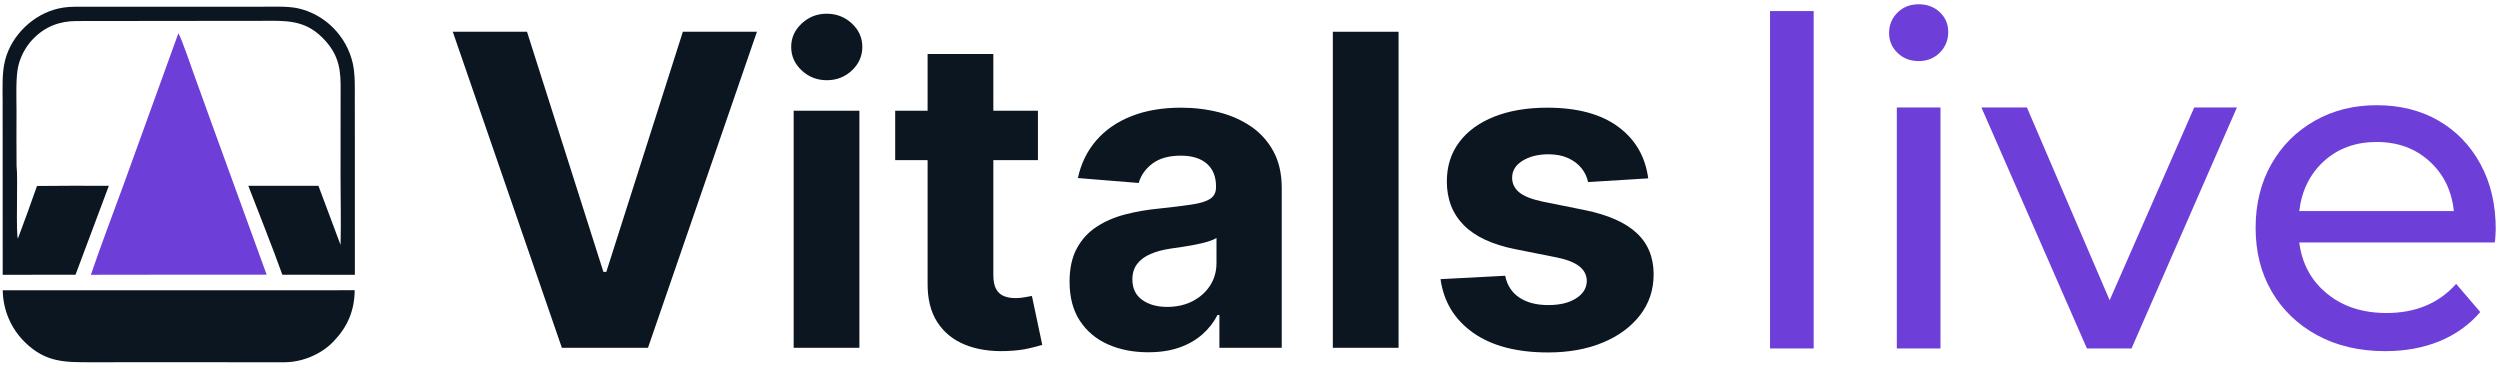
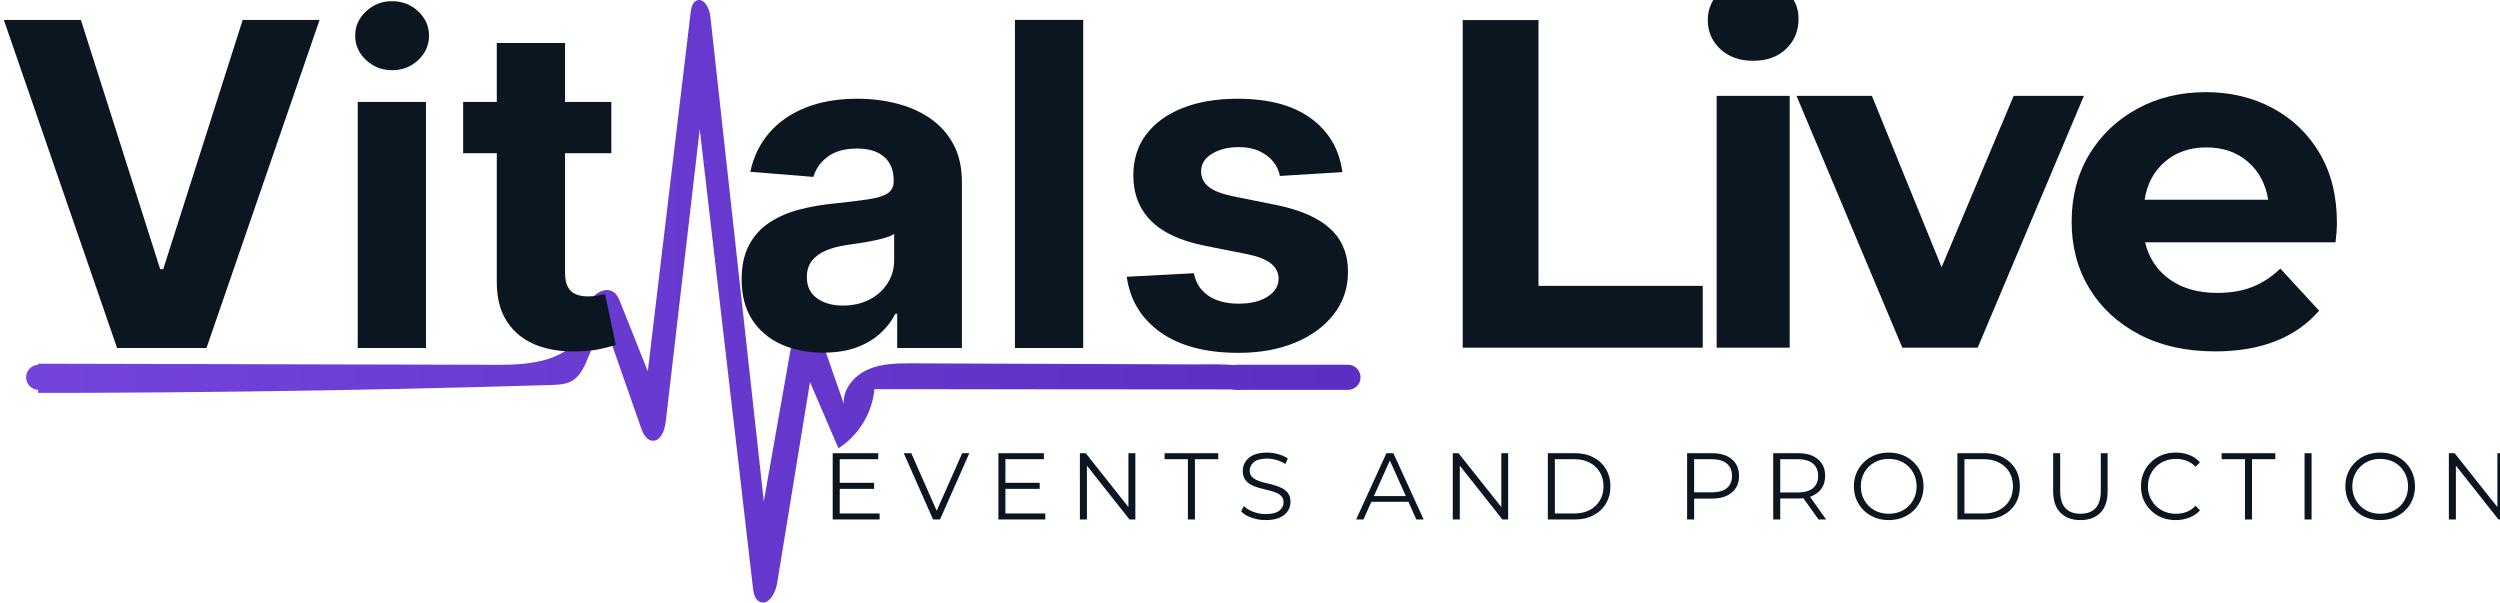
- <svg xmlns="http://www.w3.org/2000/svg" viewBox="0 -13 2583 381" role="img" aria-label="Vitals Live">
-   <g transform="translate(0 -8.5) scale(5.8125)">
-     <g transform="scale(0.105611) translate(-345.2 -1093.7)">
-       <path fill="#0B1620" d="M 349.745 1548.9 L 349.655 1322.86 L 349.629 1257.64 C 349.637 1235.04 348.202 1208.87 353.903 1187.22 C 364.976 1145.18 401.372 1110.23 443.74 1100.64 C 455.761 1097.91 466.064 1097.71 478.313 1097.68 L 722.342 1097.71 L 788.523 1097.65 C 806.327 1097.62 829.609 1096.69 846.531 1100.3 C 869.034 1105.34 889.624 1116.72 905.871 1133.08 C 922.434 1149.63 933.943 1170.55 939.052 1193.4 C 943.223 1212.74 942.283 1234.42 942.363 1254.31 L 942.454 1326.43 L 942.472 1548.88 L 820.413 1548.78 C 803.021 1500.01 781.753 1447.7 763.124 1399.07 L 881.158 1399.12 L 918.396 1498.62 C 919.38 1461.83 918.418 1420.93 918.38 1383.71 L 918.488 1227.27 C 918.208 1194.61 910.738 1172.43 887.255 1149.16 C 856.987 1119.18 824.714 1121.26 785.971 1121.44 L 723.272 1121.49 C 640.265 1121.43 557.248 1121.8 474.242 1121.78 C 445.494 1121.78 421.009 1131.06 400.829 1151.96 C 388.638 1164.65 380.061 1180.37 375.985 1197.48 C 371.426 1216.4 372.999 1251.97 372.991 1272.65 C 372.823 1303.66 372.854 1334.67 373.086 1365.69 C 375.649 1383.68 371.636 1481.61 375.37 1487.81 C 386.411 1458.47 397.106 1428.99 407.451 1399.39 C 447.761 1398.96 488.073 1398.87 528.385 1399.13 L 472.314 1548.73 L 349.745 1548.9 z" />
-       <path fill="#0B1620" d="M 349.825 1574.97 L 942.226 1574.86 C 941.713 1609.76 930.222 1636.42 906.288 1661.36 C 885.545 1682.92 853.773 1696.02 823.933 1696.07 C 795.732 1696.11 767.522 1696.09 739.32 1696.05 L 579.967 1696.02 L 499.997 1696.07 C 454.629 1696.06 422.727 1696.91 387.404 1662.64 C 363.733 1639.56 350.213 1608.02 349.825 1574.97 z" />
-       <path fill="#6D3FD8" d="M 645.343 1142.54 C 649.123 1146.21 668.761 1203.47 671.687 1211.66 L 703.257 1299.02 L 794.002 1548.65 L 647.5 1548.65 L 498.158 1548.85 C 514.937 1499.47 534.949 1447.14 552.917 1397.99 L 645.343 1142.54 z" />
+ <svg xmlns="http://www.w3.org/2000/svg" viewBox="112 0 2488 600" role="img" aria-label="Vitals Live">
+   <defs>
+     <linearGradient id="plivelight" x1="116" y1="0" x2="1454" y2="0" gradientUnits="userSpaceOnUse">
+       <stop offset="0" stop-color="#7444DC" />
+       <stop offset="1" stop-color="#5B2FC2" />
+     </linearGradient>
+     <clipPath id="plivelightc">
+       <rect x="150" y="0" width="1454" height="600" />
+     </clipPath>
+   </defs>
+   <g fill="url(#plivelight)">
+     <path clip-path="url(#plivelightc)" d="M982.59,387.31h-.38c-2.1,23.68-15.72,46.07-35.78,58.83-9.44-21.96-18.88-43.92-28.33-65.88-10.91,66.76-21.82,133.52-32.72,200.28-1.59,9.72-8.57,22.56-17.43,18.28-4.8-2.32-6-8.48-6.61-13.77-17.65-152.12-35.31-304.25-52.96-456.37-11.29,97.05-22.57,194.09-33.86,291.14-1.01,8.64-5.21,19.95-13.82,18.7-5.87-.85-8.86-7.35-10.81-12.94-11.14-31.86-22.28-63.71-33.42-95.57-19.31,7.34-17.35,38.67-35.22,49.03-6.21,3.6-13.72,3.91-20.9,4.13-204.98,6.15-410.07,8.7-615.14,7.66-9.38-.05-21.33-2.02-23.46-11.16-2.87-12.32,14.74-17.99,27.39-17.96,186.89.45,373.78.89,560.67,1.34,31.04.07,69.3-4.45,80.74-33.3,3.7-9.35,3.73-19.93,8.12-28.97,4.39-9.04,16.45-15.91,24.42-9.79,3.26,2.51,4.92,6.51,6.44,10.33,9.05,22.72,18.1,45.44,27.15,68.16,14.22-119.07,28.45-238.14,42.67-357.21.54-4.52,1.63-9.83,5.8-11.67,7.54-3.32,12.9,7.72,13.81,15.91,17.73,160.78,35.46,321.57,53.18,482.35,9.88-55.98,19.76-111.97,29.65-167.95,1.19-6.77,3.93-15.07,10.76-15.83,7.15-.79,11.57,7.4,13.94,14.19,8.41,24.18,16.82,48.36,25.24,72.54-.96-14.96,10.75-28.4,24.53-34.31,13.77-5.92,29.26-5.96,44.25-5.9,63.83.24,127.66.47,191.49.71,31.91.12,63.83.25,95.74.35,5.99.02,81.35-2.96,53.95,20.26-5.25,4.45-12.77,4.66-19.65,4.66-119.8-.09-239.61-.18-359.41-.27Z" />
+     <rect x="138" y="363" width="40" height="25" rx="12.5" />
+     <rect x="1330" y="363" width="136" height="25" rx="12.5" />
+   </g>
+   <g fill="#0B1620">
+     <g transform="translate(-1318 0)">
+       <path d="M1510.5,19.81l78.92,248.08h3.03l79.08-248.08h76.53l-112.56,326.53h-88.97l-112.72-326.53h76.69Z" />
+       <path d="M1820.29,69.88c-10.1,0-18.76-3.37-25.99-10.12-7.23-6.75-10.84-14.85-10.84-24.31s3.61-17.4,10.84-24.15c7.23-6.75,15.84-10.13,25.83-10.13s18.89,3.38,26.07,10.13c7.17,6.75,10.76,14.8,10.76,24.15s-3.59,17.57-10.76,24.31c-7.17,6.75-15.81,10.12-25.91,10.12ZM1786.01,346.34V101.44h67.92v244.89h-67.92Z" />
+       <path d="M2042.86,343.31c-3.41,1.06-8.19,2.31-14.35,3.74-6.17,1.44-13.66,2.31-22.48,2.63-16.37.64-30.69-1.54-42.97-6.53-12.28-5-21.82-12.76-28.62-23.28s-10.15-23.81-10.04-39.86v-127.55h-33.49v-51.02h33.49v-58.67h67.92v58.67h46.07v51.02h-46.07v118.62c0,6.27.95,11.14,2.87,14.59,1.91,3.45,4.59,5.87,8.05,7.25,3.45,1.39,7.46,2.08,12.03,2.08,3.19,0,6.38-.29,9.57-.88,3.19-.58,5.63-1.04,7.33-1.36l10.69,50.55Z" />
    </g>
+     <g transform="translate(-1221 0)">
+       <path d="M2152.39,350.96c-15.62,0-29.55-2.74-41.77-8.21-12.22-5.47-21.87-13.6-28.94-24.39-7.07-10.79-10.6-24.26-10.6-40.42,0-13.6,2.5-25.03,7.49-34.28,4.99-9.25,11.8-16.69,20.41-22.32,8.61-5.63,18.41-9.89,29.42-12.75,11-2.87,22.56-4.89,34.68-6.06,14.24-1.49,25.72-2.9,34.44-4.23,8.71-1.33,15.04-3.32,18.97-5.98,3.93-2.66,5.9-6.59,5.9-11.8v-.96c0-10.1-3.16-17.91-9.49-23.44-6.33-5.52-15.28-8.29-26.87-8.29-12.22,0-21.95,2.69-29.18,8.05-7.23,5.37-12.01,12.09-14.35,20.17l-62.82-5.1c3.19-14.88,9.46-27.77,18.81-38.66,9.35-10.89,21.44-19.29,36.27-25.19,14.83-5.9,32.02-8.85,51.58-8.85,13.6,0,26.65,1.59,39.14,4.78,12.49,3.19,23.6,8.13,33.32,14.83,9.73,6.7,17.4,15.28,23.04,25.75,5.63,10.47,8.45,22.99,8.45,37.55v165.18h-64.41v-33.96h-1.91c-3.93,7.65-9.19,14.38-15.78,20.17-6.59,5.79-14.51,10.31-23.76,13.55-9.25,3.24-19.93,4.86-32.05,4.86ZM2171.84,304.09c9.99,0,18.81-1.99,26.47-5.98,7.65-3.99,13.66-9.38,18.02-16.18,4.36-6.8,6.54-14.51,6.54-23.12v-25.99c-2.13,1.38-5.02,2.63-8.69,3.75-3.67,1.12-7.79,2.13-12.36,3.03-4.57.9-9.14,1.7-13.71,2.39-4.57.69-8.72,1.3-12.44,1.83-7.97,1.17-14.93,3.03-20.89,5.58-5.95,2.55-10.58,5.98-13.87,10.28-3.3,4.3-4.94,9.65-4.94,16.02,0,9.25,3.37,16.29,10.12,21.13,6.75,4.84,15.33,7.25,25.75,7.25Z" />
+       <path d="M2411,19.81v326.53h-67.92V19.81h67.92Z" />
+       <path d="M2668.96,171.28l-62.18,3.83c-1.06-5.31-3.35-10.12-6.86-14.43s-8.11-7.76-13.79-10.36c-5.69-2.6-12.46-3.91-20.33-3.91-10.52,0-19.4,2.21-26.63,6.62-7.23,4.41-10.84,10.28-10.84,17.62,0,5.85,2.34,10.79,7.02,14.83,4.68,4.04,12.7,7.28,24.07,9.73l44.32,8.93c23.81,4.89,41.56,12.75,53.25,23.6,11.69,10.84,17.54,25.09,17.54,42.73,0,16.05-4.7,30.13-14.11,42.25-9.41,12.12-22.27,21.55-38.58,28.3-16.32,6.75-35.1,10.13-56.36,10.13-32.42,0-58.22-6.78-77.41-20.33-19.19-13.55-30.43-32.02-33.72-55.4l66.8-3.51c2.02,9.89,6.91,17.41,14.67,22.56,7.76,5.16,17.7,7.73,29.81,7.73s21.5-2.31,28.78-6.94c7.28-4.62,10.97-10.6,11.08-17.94-.11-6.16-2.71-11.24-7.81-15.23-5.1-3.99-12.97-7.04-23.6-9.17l-42.41-8.45c-23.92-4.78-41.69-13.07-53.33-24.87-11.64-11.8-17.46-26.84-17.46-45.12,0-15.73,4.28-29.28,12.83-40.66,8.55-11.37,20.62-20.14,36.19-26.31,15.57-6.16,33.83-9.25,54.77-9.25,30.93,0,55.3,6.54,73.1,19.61,17.8,13.07,28.19,30.88,31.17,53.41Z" />
+     </g>
+     <path d="M1806.6 346L1567.7 346L1567.7 20L1643.1 20L1643.1 284.5L1806.6 284.5L1806.6 346ZM1893.1 346L1820.4 346L1820.4 95.4L1893.1 95.4L1893.1 346ZM1856.7 60.5L1856.7 60.5Q1836.7 60.5 1824.1 48.9Q1811.6 37.2 1811.6 20L1811.6 20Q1811.6 3.2 1824.1-8.6Q1836.7-20.5 1856.7-20.5L1856.7-20.5Q1876.8-20.5 1889.3-9.3Q1901.9 1.8 1901.9 18.6L1901.9 18.6Q1901.9 36.8 1889.6 48.6Q1877.2 60.5 1856.7 60.5ZM2080.2 346L2005.2 346L1899.9 95.4L1974.9 95.4L2044.3 265.9L2116.0 95.4L2185.9 95.4L2080.2 346ZM2316.6 349.7L2316.6 349.7Q2273.3 349.7 2241.2 333.0Q2209.1 316.2 2191.4 287.1Q2173.7 258.0 2173.7 220.7L2173.7 220.7Q2173.7 183 2191.1 153.9Q2208.6 124.8 2238.9 108.3Q2269.1 91.7 2307.3 91.7L2307.3 91.7Q2344.1 91.7 2373.7 107.6Q2403.3 123.4 2420.5 152.5Q2437.7 181.6 2437.7 221.7L2437.7 221.7Q2437.7 225.8 2437.3 231.2Q2436.8 236.6 2436.3 241.2L2436.3 241.2L2246.8 241.2Q2252.4 264.5 2271.2 278.0Q2290.1 291.5 2318.5 291.5L2318.5 291.5Q2338.5 291.5 2353.7 285.5Q2368.8 279.4 2381.4 267.3L2381.4 267.3L2420.0 309.2Q2384.6 349.7 2316.6 349.7ZM2246.3 198.8L2246.3 198.8L2369.3 198.8Q2365.5 175.1 2349.0 160.9Q2332.5 146.7 2307.8 146.7L2307.8 146.7Q2283.1 146.7 2266.6 160.9Q2250.0 175.1 2246.3 198.8Z" />
+     <path d="M987.4 517L940.7 517L940.7 451L986.0 451L986.0 457.0L947.7 457.0L947.7 480.5L981.9 480.5L981.9 486.5L947.7 486.5L947.7 511.0L987.4 511.0L987.4 517ZM1047.5 517L1040.6 517L1011.4 451L1018.9 451L1044.2 508.3L1069.6 451L1076.7 451L1047.5 517ZM1152.3 517L1105.6 517L1105.6 451L1150.9 451L1150.9 457.0L1112.6 457.0L1112.6 480.5L1146.7 480.5L1146.7 486.5L1112.6 486.5L1112.6 511.0L1152.3 511.0L1152.3 517ZM1193.7 517L1186.7 517L1186.7 451L1192.5 451L1235.0 504.6L1235.0 451L1241.9 451L1241.9 517L1236.1 517L1193.7 463.4L1193.7 517ZM1301.2 517L1294.2 517L1294.2 457.0L1271.0 457.0L1271.0 451L1324.4 451L1324.4 457.0L1301.2 457.0L1301.2 517ZM1371.7 517.6L1371.7 517.6Q1364.2 517.6 1357.5 515.2Q1350.8 512.8 1347.2 509.0L1347.2 509.0L1349.9 503.6Q1353.4 507.1 1359.3 509.4Q1365.2 511.6 1371.7 511.6L1371.7 511.6Q1380.9 511.6 1385.2 508.2Q1389.4 504.8 1389.4 499.9L1389.4 499.9Q1389.4 496.1 1387.2 493.8Q1385.1 491.4 1381.4 490.1Q1377.8 488.7 1373.5 487.7Q1369.1 486.6 1364.8 485.5Q1360.5 484.3 1356.8 482.3Q1353.2 480.3 1351.0 477.1Q1348.8 473.8 1348.8 468.5L1348.8 468.5Q1348.8 463.7 1351.4 459.6Q1354.0 455.4 1359.3 452.9Q1364.7 450.4 1373.1 450.4L1373.1 450.4Q1378.7 450.4 1384.1 452.0Q1389.6 453.5 1393.6 456.3L1393.6 456.3L1391.2 461.8Q1387.0 459.0 1382.2 457.7Q1377.4 456.4 1373.1 456.4L1373.1 456.4Q1364.0 456.4 1359.9 459.9Q1355.7 463.4 1355.7 468.3L1355.7 468.3Q1355.7 472.2 1357.9 474.5Q1360.1 476.8 1363.7 478.2Q1367.3 479.7 1371.7 480.7Q1376.0 481.6 1380.3 482.9Q1384.6 484.1 1388.2 486.0Q1391.9 488.0 1394.1 491.2Q1396.3 494.4 1396.3 499.6L1396.3 499.6Q1396.3 504.4 1393.7 508.5Q1391.0 512.6 1385.6 515.1Q1380.2 517.6 1371.7 517.6ZM1468.9 517L1461.6 517L1491.8 451L1498.7 451L1528.8 517L1521.5 517L1513.7 499.4L1476.8 499.4L1468.9 517ZM1495.2 458.3L1479.3 493.7L1511.1 493.7L1495.2 458.3ZM1564.8 517L1557.8 517L1557.8 451L1563.5 451L1606.1 504.6L1606.1 451L1612.9 451L1612.9 517L1607.2 517L1564.8 463.4L1564.8 517ZM1679.3 517L1652.4 517L1652.4 451L1679.3 451Q1689.9 451 1697.8 455.2Q1705.8 459.4 1710.2 466.8Q1714.7 474.3 1714.7 484L1714.7 484Q1714.7 493.7 1710.2 501.2Q1705.8 508.6 1697.8 512.8Q1689.9 517 1679.3 517L1679.3 517ZM1659.4 457.0L1659.4 511.0L1678.9 511.0Q1687.7 511.0 1694.2 507.5Q1700.6 504.1 1704.2 498.0Q1707.8 491.9 1707.8 484L1707.8 484Q1707.8 476.1 1704.2 470.0Q1700.6 463.9 1694.2 460.5Q1687.7 457.0 1678.9 457.0L1678.9 457.0L1659.4 457.0ZM1798.0 517L1791.0 517L1791.0 451L1815.7 451Q1828.3 451 1835.5 457.0Q1842.7 463.0 1842.7 473.6L1842.7 473.6Q1842.7 484.2 1835.5 490.2Q1828.3 496.2 1815.7 496.2L1815.7 496.2L1798.0 496.2L1798.0 517ZM1798.0 457.0L1798.0 490.0L1815.5 490.0Q1825.4 490.0 1830.6 485.7Q1835.7 481.5 1835.7 473.6L1835.7 473.6Q1835.7 465.7 1830.6 461.4Q1825.4 457.0 1815.5 457.0L1815.5 457.0L1798.0 457.0ZM1883.7 517L1876.7 517L1876.7 451L1901.4 451Q1914.0 451 1921.2 457.0Q1928.4 463.0 1928.4 473.6L1928.4 473.6Q1928.4 481.4 1924.4 486.7Q1920.5 492.0 1913.3 494.4L1913.3 494.4L1929.4 517L1921.8 517L1906.7 495.8Q1904.2 496.1 1901.4 496.1L1901.4 496.1L1883.7 496.1L1883.7 517ZM1883.7 457.0L1883.7 490.1L1901.2 490.1Q1911.1 490.1 1916.3 485.8Q1921.4 481.5 1921.4 473.6L1921.4 473.6Q1921.4 465.7 1916.3 461.4Q1911.1 457.0 1901.2 457.0L1901.2 457.0L1883.7 457.0ZM1991.7 517.6L1991.7 517.6Q1984.2 517.6 1977.9 515.1Q1971.6 512.6 1966.9 508.0Q1962.2 503.5 1959.6 497.4Q1957.0 491.3 1957.0 484L1957.0 484Q1957.0 476.7 1959.6 470.6Q1962.2 464.5 1966.9 460.0Q1971.6 455.4 1977.9 452.9Q1984.2 450.4 1991.7 450.4L1991.7 450.4Q1999.2 450.4 2005.5 452.9Q2011.8 455.4 2016.5 460.0Q2021.2 464.5 2023.7 470.6Q2026.3 476.7 2026.3 484L2026.3 484Q2026.3 491.3 2023.7 497.4Q2021.2 503.5 2016.5 508.0Q2011.8 512.6 2005.5 515.1Q1999.2 517.6 1991.7 517.6ZM1991.7 511.3L1991.7 511.3Q1999.7 511.3 2005.9 507.8Q2012.2 504.3 2015.8 498.0Q2019.4 491.8 2019.4 484L2019.4 484Q2019.4 476.2 2015.8 470.0Q2012.2 463.7 2005.9 460.2Q1999.7 456.7 1991.7 456.7L1991.7 456.7Q1983.7 456.7 1977.4 460.2Q1971.2 463.7 1967.5 470.0Q1963.9 476.2 1963.9 484L1963.9 484Q1963.9 491.8 1967.5 498.0Q1971.2 504.3 1977.4 507.8Q1983.7 511.3 1991.7 511.3ZM2086.9 517L2060.0 517L2060.0 451L2086.9 451Q2097.4 451 2105.4 455.2Q2113.4 459.4 2117.8 466.8Q2122.2 474.3 2122.2 484L2122.2 484Q2122.2 493.7 2117.8 501.2Q2113.4 508.6 2105.4 512.8Q2097.4 517 2086.9 517L2086.9 517ZM2067.0 457.0L2067.0 511.0L2086.5 511.0Q2095.3 511.0 2101.7 507.5Q2108.2 504.1 2111.8 498.0Q2115.3 491.9 2115.3 484L2115.3 484Q2115.3 476.1 2111.8 470.0Q2108.2 463.9 2101.7 460.5Q2095.3 457.0 2086.5 457.0L2086.5 457.0L2067.0 457.0ZM2182.5 517.6L2182.5 517.6Q2169.8 517.6 2162.6 510.3Q2155.3 503.0 2155.3 488.8L2155.3 488.8L2155.3 451L2162.3 451L2162.3 488.5Q2162.3 500.2 2167.6 505.8Q2172.8 511.3 2182.5 511.3L2182.5 511.3Q2192.2 511.3 2197.4 505.8Q2202.7 500.2 2202.7 488.5L2202.7 488.5L2202.7 451L2209.5 451L2209.5 488.8Q2209.5 503.0 2202.3 510.3Q2195.1 517.6 2182.5 517.6ZM2277.2 517.6L2277.2 517.6Q2269.8 517.6 2263.5 515.1Q2257.2 512.6 2252.6 508.0Q2247.9 503.5 2245.3 497.4Q2242.7 491.3 2242.7 484L2242.7 484Q2242.7 476.7 2245.3 470.6Q2247.9 464.5 2252.6 460.0Q2257.2 455.4 2263.5 452.9Q2269.9 450.4 2277.3 450.4L2277.3 450.4Q2284.6 450.4 2290.8 452.8Q2297.1 455.2 2301.4 460.1L2301.4 460.1L2297.0 464.5Q2293.0 460.3 2288.0 458.5Q2283.1 456.7 2277.5 456.7L2277.5 456.7Q2269.6 456.7 2263.3 460.2Q2256.9 463.8 2253.3 470.0Q2249.6 476.2 2249.6 484L2249.6 484Q2249.6 491.8 2253.3 498.0Q2256.9 504.2 2263.3 507.8Q2269.6 511.3 2277.5 511.3L2277.5 511.3Q2283.1 511.3 2288.0 509.5Q2293.0 507.6 2297.0 503.4L2297.0 503.4L2301.4 507.9Q2297.1 512.7 2290.8 515.1Q2284.5 517.6 2277.2 517.6ZM2353.2 517L2346.2 517L2346.2 457.0L2323.0 457.0L2323.0 451L2376.4 451L2376.4 457.0L2353.2 457.0L2353.2 517ZM2412.5 517L2405.5 517L2405.5 451L2412.5 451L2412.5 517ZM2480.8 517.6L2480.8 517.6Q2473.3 517.6 2467.0 515.1Q2460.7 512.6 2456.0 508.0Q2451.3 503.5 2448.7 497.4Q2446.1 491.3 2446.1 484L2446.1 484Q2446.1 476.7 2448.7 470.6Q2451.3 464.5 2456.0 460.0Q2460.7 455.4 2467.0 452.9Q2473.3 450.4 2480.8 450.4L2480.8 450.4Q2488.3 450.4 2494.6 452.9Q2500.9 455.4 2505.6 460.0Q2510.3 464.5 2512.8 470.6Q2515.4 476.7 2515.4 484L2515.4 484Q2515.4 491.3 2512.8 497.4Q2510.3 503.5 2505.6 508.0Q2500.9 512.6 2494.6 515.1Q2488.3 517.6 2480.8 517.6ZM2480.8 511.3L2480.8 511.3Q2488.8 511.3 2495.0 507.8Q2501.3 504.3 2504.9 498.0Q2508.5 491.8 2508.5 484L2508.5 484Q2508.5 476.2 2504.9 470.0Q2501.3 463.7 2495.0 460.2Q2488.8 456.7 2480.8 456.7L2480.8 456.7Q2472.8 456.7 2466.6 460.2Q2460.3 463.7 2456.7 470.0Q2453.0 476.2 2453.0 484L2453.0 484Q2453.0 491.8 2456.7 498.0Q2460.3 504.3 2466.6 507.8Q2472.8 511.3 2480.8 511.3ZM2556.1 517L2549.1 517L2549.1 451L2554.8 451L2597.4 504.6L2597.4 451L2604.2 451L2604.2 517L2598.5 517L2556.1 463.4L2556.1 517Z" />
  </g>
-   <g fill="#0B1620" transform="translate(-966 0)">
-     <path d="M1510.5,19.81l78.92,248.08h3.03l79.08-248.08h76.53l-112.56,326.53h-88.97l-112.72-326.53h76.69Z" />
-     <path d="M1820.29,69.88c-10.1,0-18.76-3.37-25.99-10.12-7.23-6.75-10.84-14.85-10.84-24.31s3.61-17.4,10.84-24.15c7.23-6.75,15.84-10.13,25.83-10.13s18.89,3.38,26.07,10.13c7.17,6.75,10.76,14.8,10.76,24.15s-3.59,17.57-10.76,24.31c-7.17,6.75-15.81,10.12-25.91,10.12ZM1786.01,346.34V101.44h67.92v244.89h-67.92Z" />
-     <path d="M2042.86,343.31c-3.41,1.06-8.19,2.31-14.35,3.74-6.17,1.44-13.66,2.31-22.48,2.63-16.37.64-30.69-1.54-42.97-6.53-12.28-5-21.82-12.76-28.62-23.28s-10.15-23.81-10.04-39.86v-127.55h-33.49v-51.02h33.49v-58.67h67.92v58.67h46.07v51.02h-46.07v118.62c0,6.27.95,11.14,2.87,14.59,1.91,3.45,4.59,5.87,8.05,7.25,3.45,1.39,7.46,2.08,12.03,2.08,3.19,0,6.38-.29,9.57-.88,3.19-.58,5.63-1.04,7.33-1.36l10.69,50.55Z" />
-     <path d="M2152.39,350.96c-15.62,0-29.55-2.74-41.77-8.21-12.22-5.47-21.87-13.6-28.94-24.39-7.07-10.79-10.6-24.26-10.6-40.42,0-13.6,2.5-25.03,7.49-34.28,4.99-9.25,11.8-16.69,20.41-22.32,8.61-5.63,18.41-9.89,29.42-12.75,11-2.87,22.56-4.89,34.68-6.06,14.24-1.49,25.72-2.9,34.44-4.23,8.71-1.33,15.04-3.32,18.97-5.98,3.93-2.66,5.9-6.59,5.9-11.8v-.96c0-10.1-3.16-17.91-9.49-23.44-6.33-5.52-15.28-8.29-26.87-8.29-12.22,0-21.95,2.69-29.18,8.05-7.23,5.37-12.01,12.09-14.35,20.17l-62.82-5.1c3.19-14.88,9.46-27.77,18.81-38.66,9.35-10.89,21.44-19.29,36.27-25.19,14.83-5.9,32.02-8.85,51.58-8.85,13.6,0,26.65,1.59,39.14,4.78,12.49,3.19,23.6,8.13,33.32,14.83,9.73,6.7,17.4,15.28,23.04,25.75,5.63,10.47,8.45,22.99,8.45,37.55v165.18h-64.41v-33.96h-1.91c-3.93,7.65-9.19,14.38-15.78,20.17-6.59,5.79-14.51,10.31-23.76,13.55-9.25,3.24-19.93,4.86-32.05,4.86ZM2171.84,304.09c9.99,0,18.81-1.99,26.47-5.98,7.65-3.99,13.66-9.38,18.02-16.18,4.36-6.8,6.54-14.51,6.54-23.12v-25.99c-2.13,1.38-5.02,2.63-8.69,3.75-3.67,1.12-7.79,2.13-12.36,3.03-4.57.9-9.14,1.7-13.71,2.39-4.57.69-8.72,1.3-12.44,1.83-7.97,1.17-14.93,3.03-20.89,5.58-5.95,2.55-10.58,5.98-13.87,10.28-3.3,4.3-4.94,9.65-4.94,16.02,0,9.25,3.37,16.29,10.12,21.13,6.75,4.84,15.33,7.25,25.75,7.25Z" />
-     <path d="M2411,19.81v326.53h-67.92V19.81h67.92Z" />
-     <path d="M2668.96,171.28l-62.18,3.83c-1.06-5.31-3.35-10.12-6.86-14.43s-8.11-7.76-13.79-10.36c-5.69-2.6-12.46-3.91-20.33-3.91-10.52,0-19.4,2.21-26.63,6.62-7.23,4.41-10.84,10.28-10.84,17.62,0,5.85,2.34,10.79,7.02,14.83,4.68,4.04,12.7,7.28,24.07,9.73l44.32,8.93c23.81,4.89,41.56,12.75,53.25,23.6,11.69,10.84,17.54,25.09,17.54,42.73,0,16.05-4.7,30.13-14.11,42.25-9.41,12.12-22.27,21.55-38.58,28.3-16.32,6.75-35.1,10.13-56.36,10.13-32.42,0-58.22-6.78-77.41-20.33-19.19-13.55-30.43-32.02-33.72-55.4l66.8-3.51c2.02,9.89,6.91,17.41,14.67,22.56,7.76,5.16,17.7,7.73,29.81,7.73s21.5-2.31,28.78-6.94c7.28-4.62,10.97-10.6,11.08-17.94-.11-6.16-2.71-11.24-7.81-15.23-5.1-3.99-12.97-7.04-23.6-9.17l-42.41-8.45c-23.92-4.78-41.69-13.07-53.33-24.87-11.64-11.8-17.46-26.84-17.46-45.12,0-15.73,4.28-29.28,12.83-40.66,8.55-11.37,20.62-20.14,36.19-26.31,15.57-6.16,33.83-9.25,54.77-9.25,30.93,0,55.3,6.54,73.1,19.61,17.8,13.07,28.19,30.88,31.17,53.41Z" />
-   </g>
-   <path fill="#6D3FD8" d="M1873.9 347L1828.8 347L1828.8-1.6L1873.9-1.6L1873.9 347ZM2004.9 347L1959.8 347L1959.8 98L2004.9 98L2004.9 347ZM1982.4 50.1L1982.4 50.1Q1969.2 50.1 1960.5 41.6Q1951.8 33.2 1951.8 21.0L1951.8 21.0Q1951.8 8.7 1960.5 0.0Q1969.2-8.6 1982.4-8.6L1982.4-8.6Q1995.5-8.6 2004.2-0.4Q2012.9 7.8 2012.9 20.0L2012.9 20.0Q2012.9 32.7 2004.2 41.4Q1995.5 50.1 1982.4 50.1ZM2202.3 347L2156.2 347L2047.2 98L2094.2 98L2179.7 297.2L2267.1 98L2311.2 98L2202.3 347ZM2464.4 349.8L2464.4 349.8Q2424.5 349.8 2394.2 333.4Q2363.9 316.9 2347.2 288.3Q2330.5 259.6 2330.5 222.5L2330.5 222.5Q2330.5 185.4 2346.7 156.7Q2362.9 128.1 2391.4 111.9Q2419.8 95.7 2455.5 95.7L2455.5 95.7Q2491.7 95.7 2519.4 111.6Q2547.1 127.6 2562.8 156.5Q2578.6 185.4 2578.6 223.9L2578.6 223.9Q2578.6 226.7 2578.3 230.5Q2578.1 234.2 2577.6 237.5L2577.6 237.5L2375.6 237.5Q2379.8 270.4 2404.3 290.4Q2428.7 310.4 2465.8 310.4L2465.8 310.4Q2510.9 310.4 2537.7 280.3L2537.7 280.3L2562.6 309.4Q2545.7 329.1 2520.6 339.5Q2495.4 349.8 2464.4 349.8ZM2375.6 205.1L2375.6 205.1L2535.3 205.1Q2532.1 173.6 2510.2 153.7Q2488.4 133.7 2455.5 133.7L2455.5 133.7Q2423.1 133.7 2401.2 153.4Q2379.4 173.2 2375.6 205.1Z" />
</svg>
